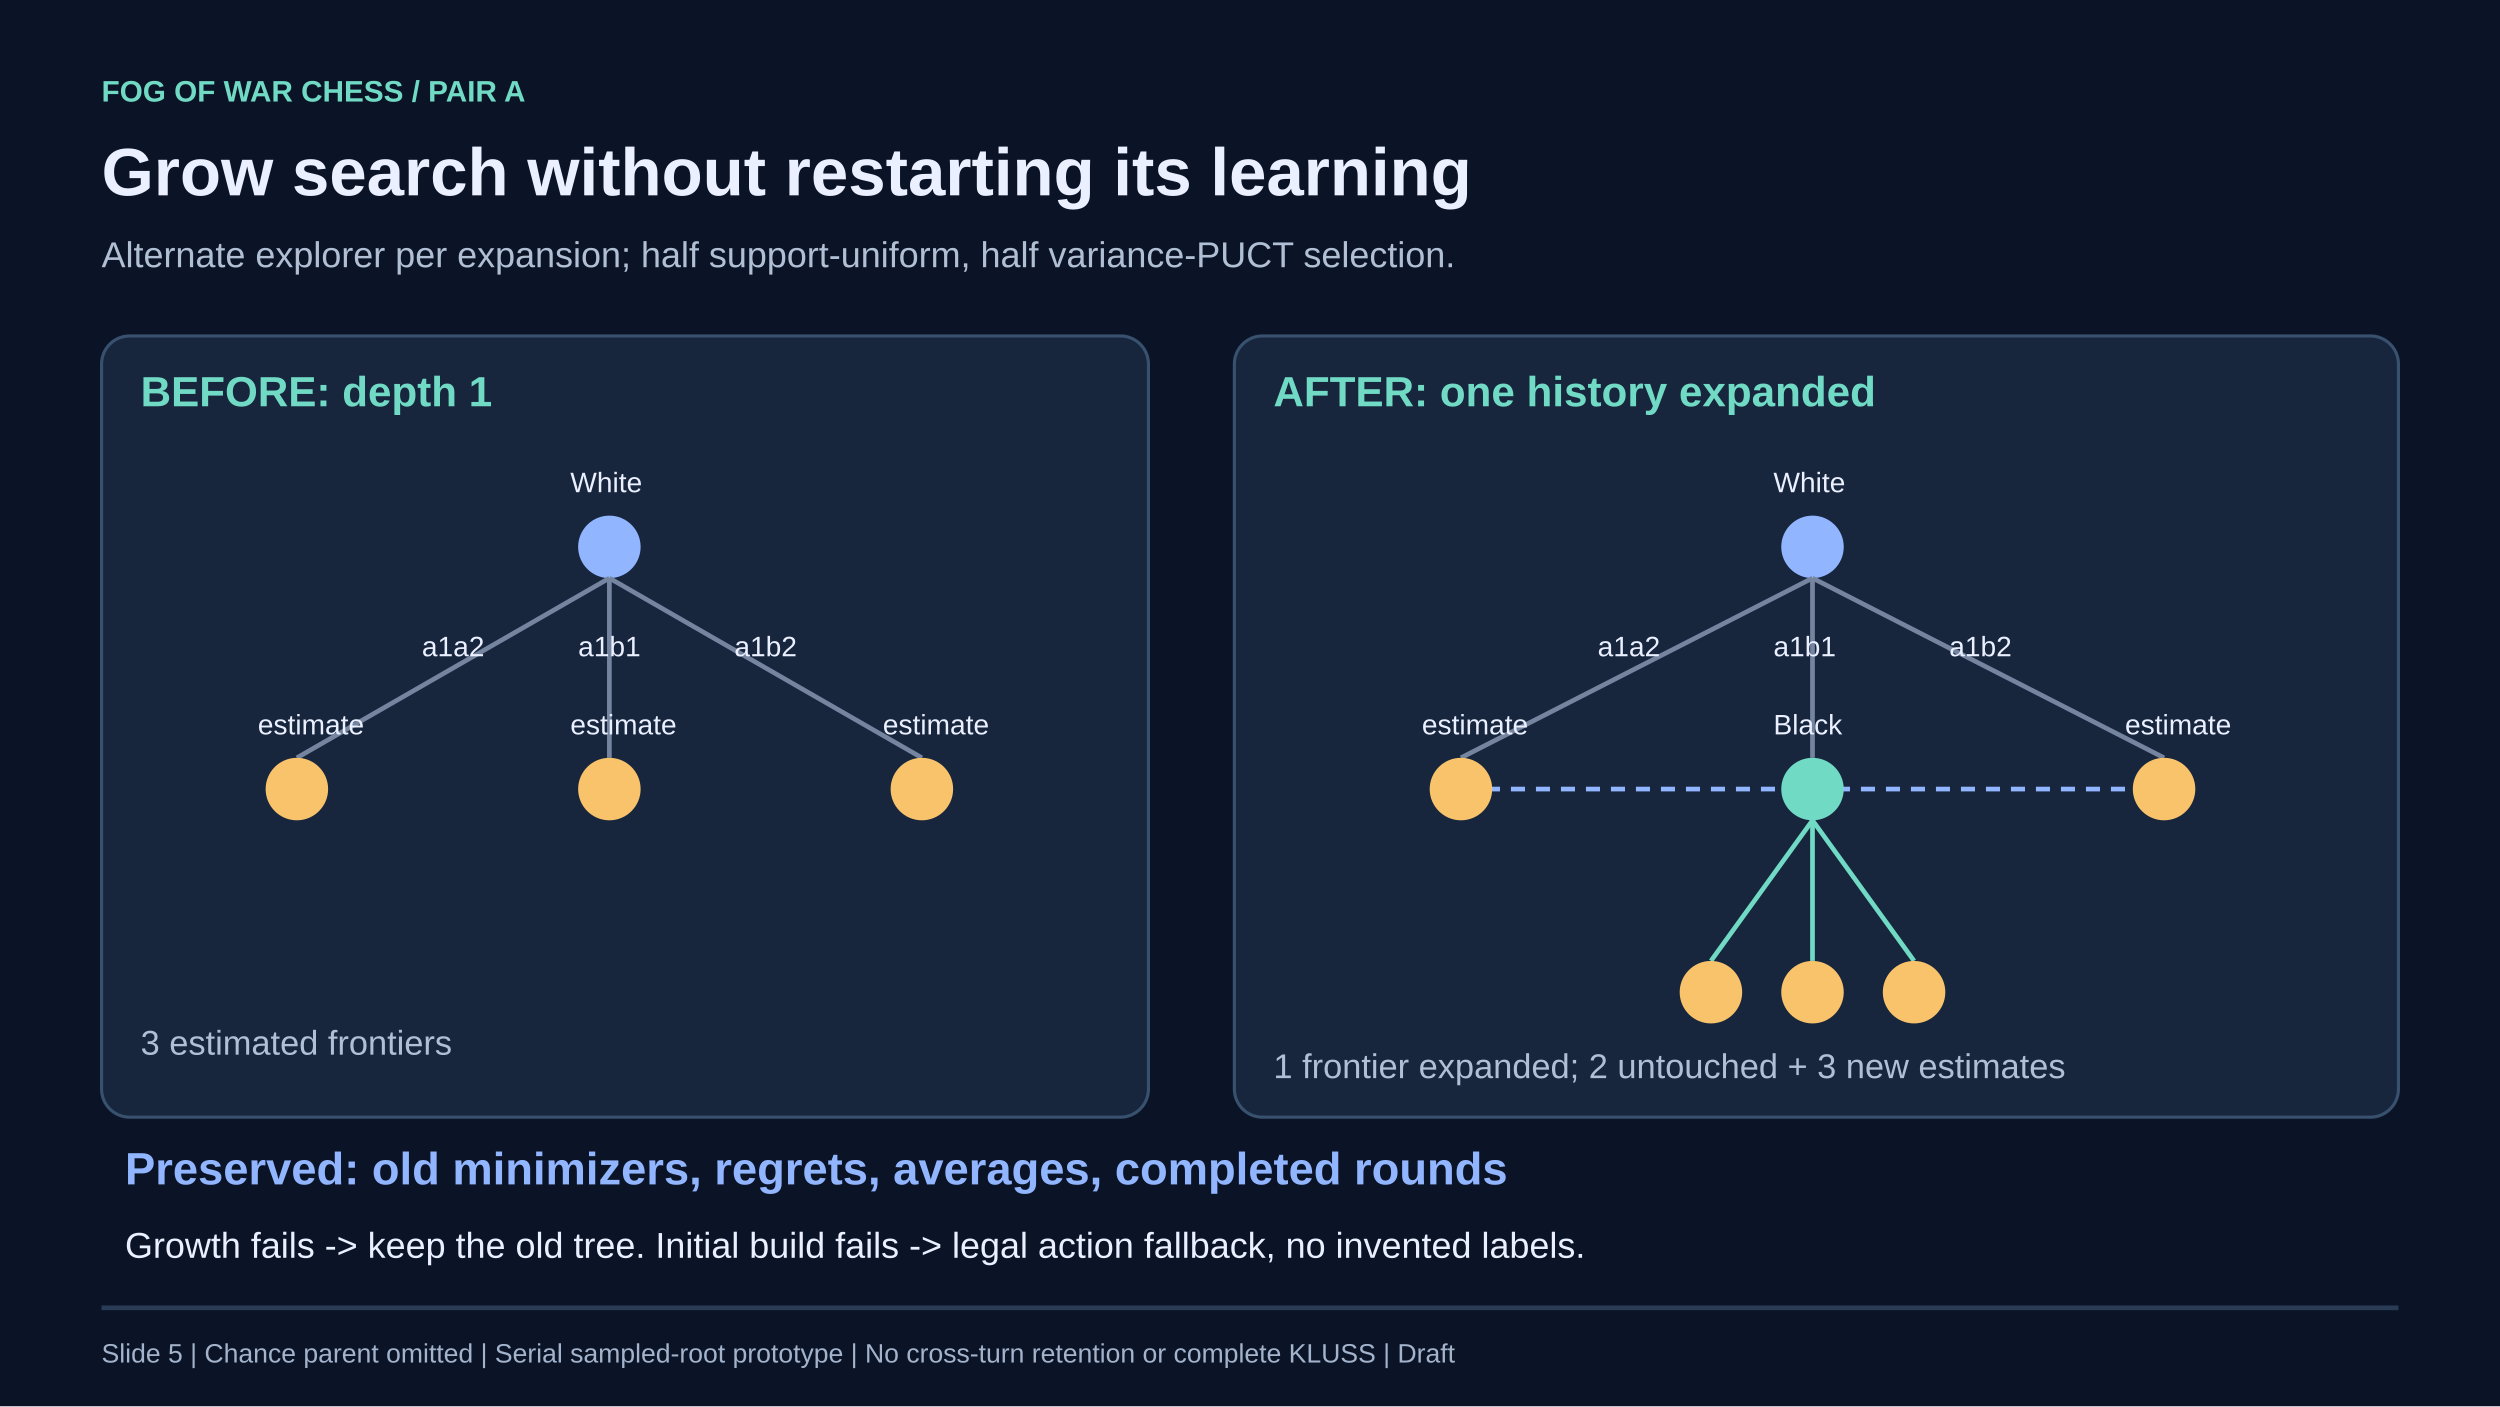
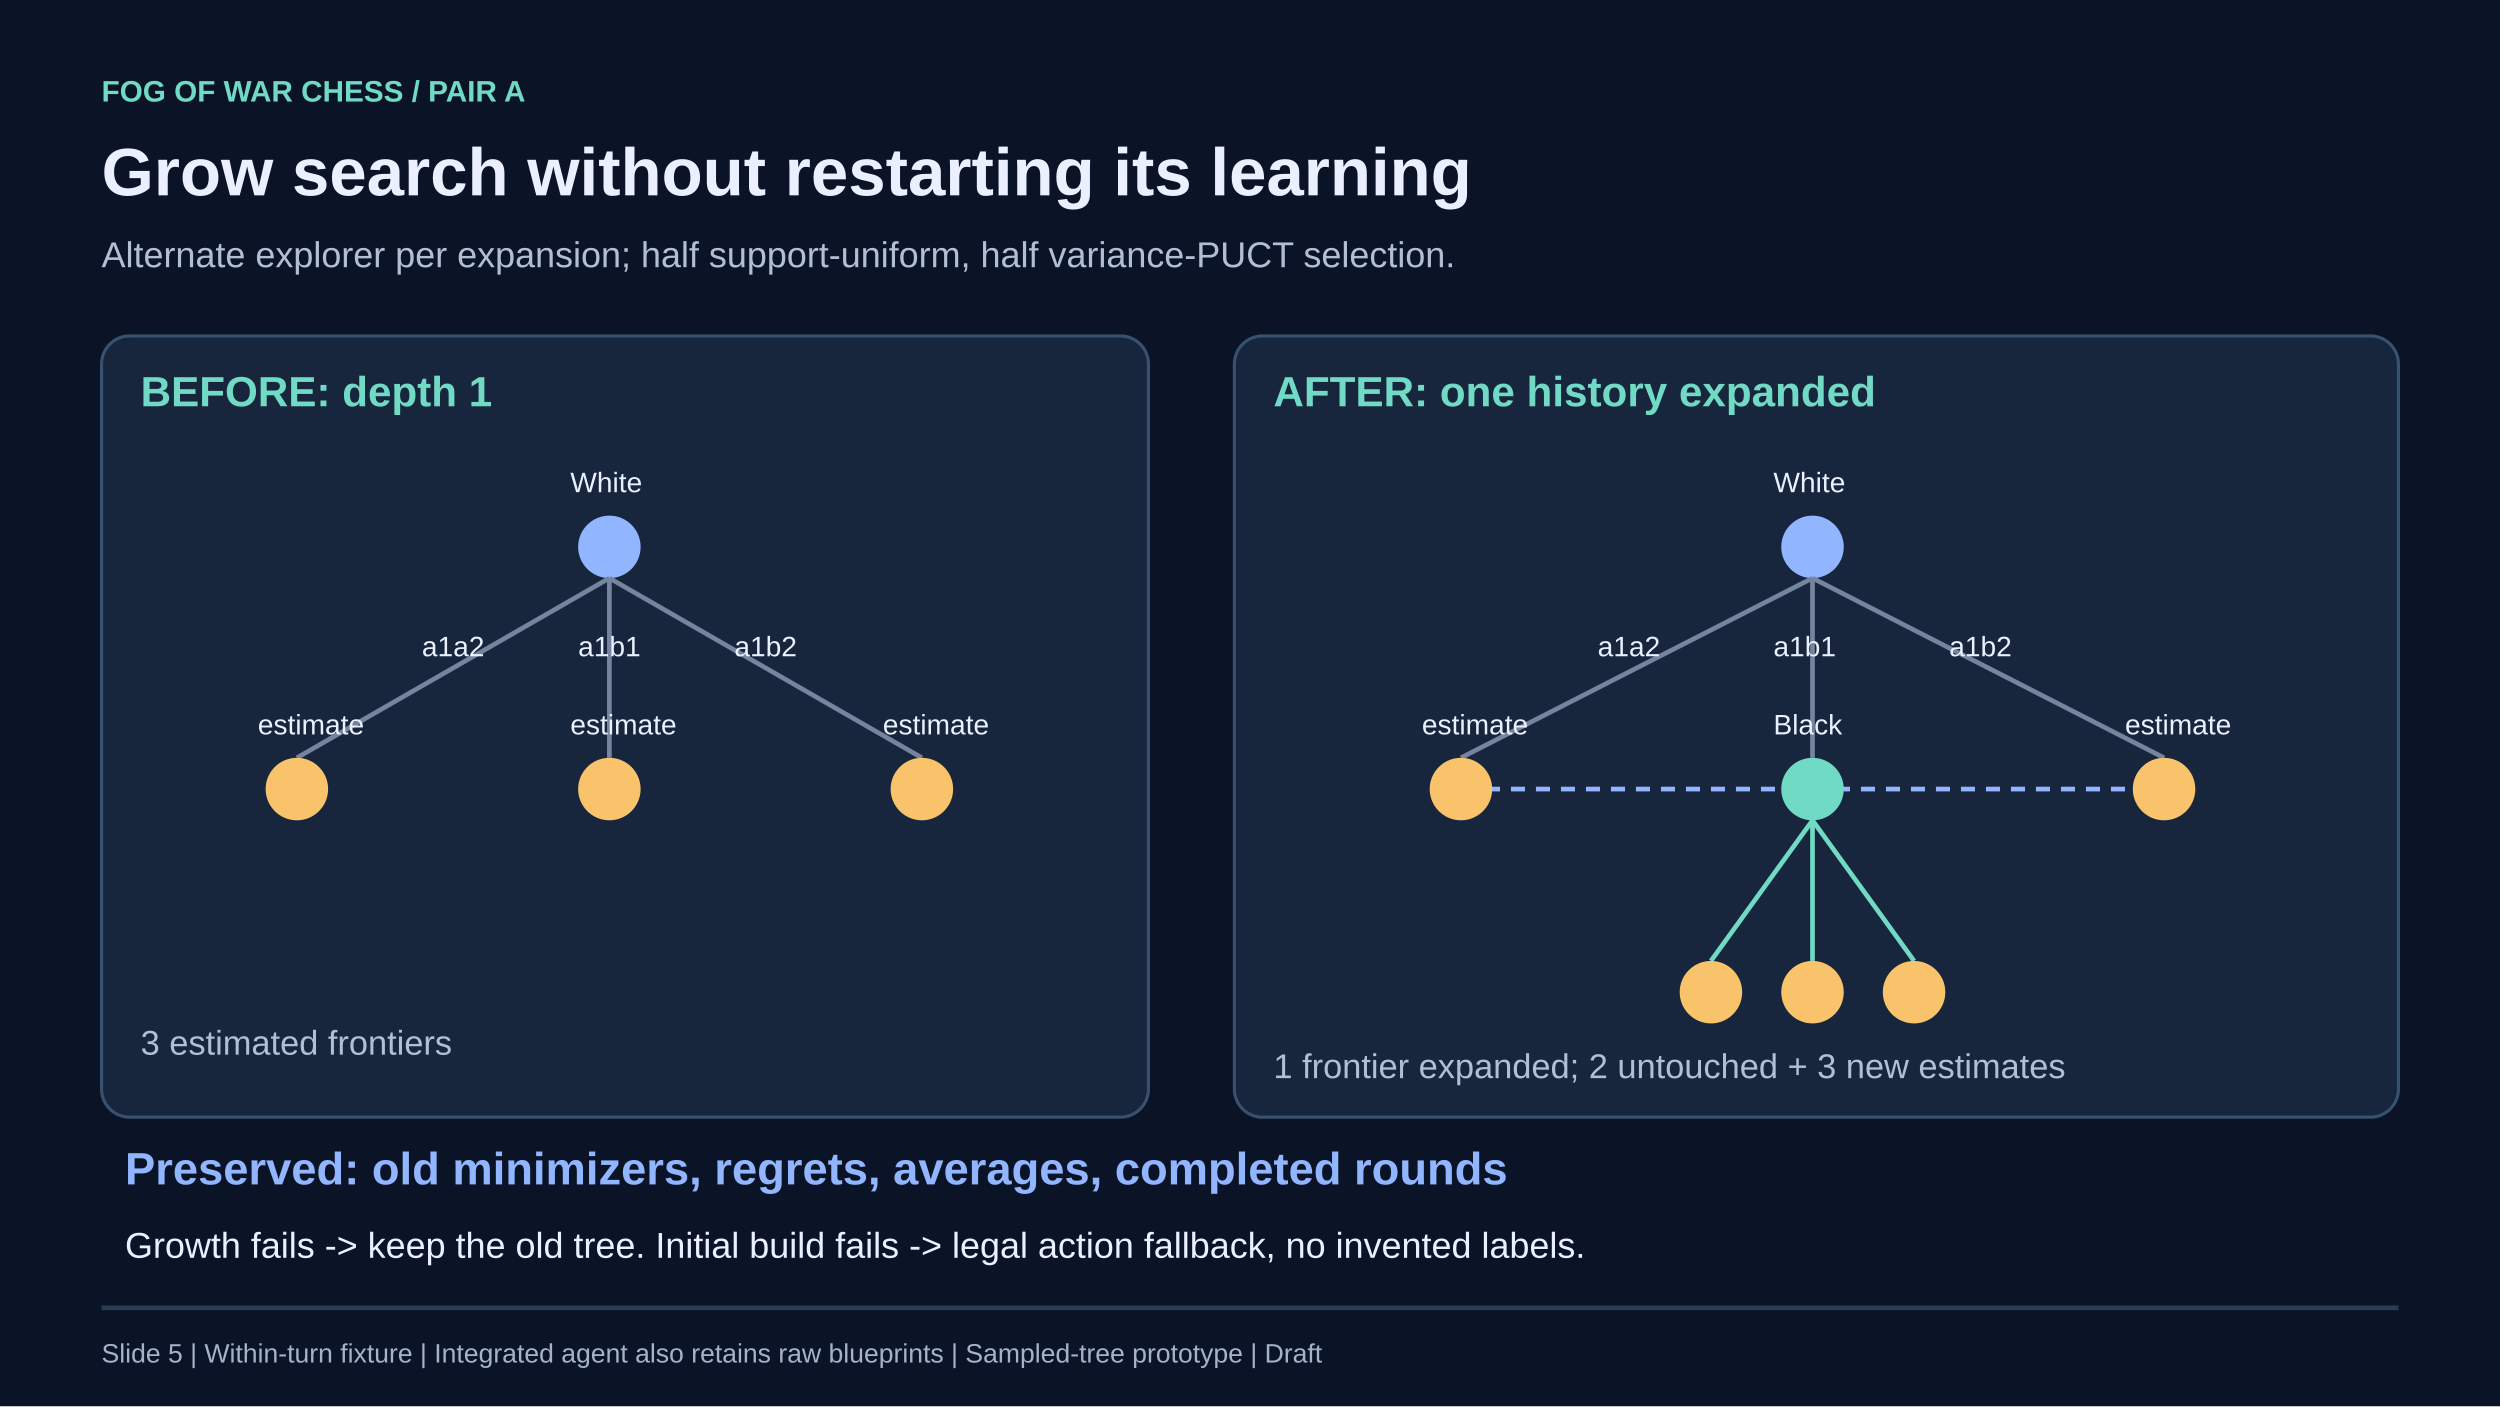
<svg xmlns="http://www.w3.org/2000/svg" width="1600" height="900" viewBox="0 0 1600 900">
  <rect width="1600" height="900" fill="#0b1426" />
  <g font-family="Segoe UI,Arial,sans-serif">
    <text x="65" y="65" font-size="19" fill="#70dac5" font-weight="600">FOG OF WAR CHESS / PAIR A</text>
    <text x="65" y="125" font-size="43" fill="#eaf0ff" font-weight="700">Grow search without restarting its learning</text>
    <text x="65" y="171" font-size="23" fill="#b1bfd5" font-weight="400">Alternate explorer per expansion; half support-uniform, half variance-PUCT selection.</text>
    <rect x="65" y="215" width="670" height="500" rx="18" fill="#17253d" stroke="#38516e" stroke-width="2" />
    <rect x="790" y="215" width="745" height="500" rx="18" fill="#17253d" stroke="#38516e" stroke-width="2" />
    <text x="90" y="260" font-size="27" fill="#70dac5" font-weight="600">BEFORE: depth 1</text>
    <text x="815" y="260" font-size="27" fill="#70dac5" font-weight="600">AFTER: one history expanded</text>
    <circle cx="390" cy="350" r="20" fill="#91b5ff" />
    <text x="365" y="315" font-size="18" fill="#eaf0ff" font-weight="400">White</text>
    <circle cx="1160" cy="350" r="20" fill="#91b5ff" />
    <text x="1135" y="315" font-size="18" fill="#eaf0ff" font-weight="400">White</text>
    <line x1="935" y1="505" x2="1385" y2="505" stroke="#91b5ff" stroke-width="3" stroke-dasharray="9 7" />
    <line x1="390" y1="370" x2="190" y2="485" stroke="#76859f" stroke-width="3" />
    <text x="270.0" y="420" font-size="18" fill="#eaf0ff" font-weight="400">a1a2</text>
    <circle cx="190" cy="505" r="20" fill="#f8c36a" />
    <text x="165" y="470" font-size="18" fill="#eaf0ff" font-weight="400">estimate</text>
    <line x1="1160" y1="370" x2="935" y2="485" stroke="#76859f" stroke-width="3" />
    <text x="1022.5" y="420" font-size="18" fill="#eaf0ff" font-weight="400">a1a2</text>
    <circle cx="935" cy="505" r="20" fill="#f8c36a" />
    <text x="910" y="470" font-size="18" fill="#eaf0ff" font-weight="400">estimate</text>
    <line x1="390" y1="370" x2="390" y2="485" stroke="#76859f" stroke-width="3" />
    <text x="370.0" y="420" font-size="18" fill="#eaf0ff" font-weight="400">a1b1</text>
    <circle cx="390" cy="505" r="20" fill="#f8c36a" />
    <text x="365" y="470" font-size="18" fill="#eaf0ff" font-weight="400">estimate</text>
    <line x1="1160" y1="370" x2="1160" y2="485" stroke="#76859f" stroke-width="3" />
    <text x="1135.0" y="420" font-size="18" fill="#eaf0ff" font-weight="400">a1b1</text>
    <circle cx="1160" cy="505" r="20" fill="#70dac5" />
    <text x="1135" y="470" font-size="18" fill="#eaf0ff" font-weight="400">Black</text>
    <line x1="1160" y1="525" x2="1095" y2="615" stroke="#70dac5" stroke-width="3" />
    <circle cx="1095" cy="635" r="20" fill="#f8c36a" />
    <text x="1070" y="600" font-size="18" fill="#eaf0ff" font-weight="400" />
    <line x1="1160" y1="525" x2="1160" y2="615" stroke="#70dac5" stroke-width="3" />
    <circle cx="1160" cy="635" r="20" fill="#f8c36a" />
    <text x="1135" y="600" font-size="18" fill="#eaf0ff" font-weight="400" />
    <line x1="1160" y1="525" x2="1225" y2="615" stroke="#70dac5" stroke-width="3" />
    <circle cx="1225" cy="635" r="20" fill="#f8c36a" />
    <text x="1200" y="600" font-size="18" fill="#eaf0ff" font-weight="400" />
    <line x1="390" y1="370" x2="590" y2="485" stroke="#76859f" stroke-width="3" />
    <text x="470.0" y="420" font-size="18" fill="#eaf0ff" font-weight="400">a1b2</text>
    <circle cx="590" cy="505" r="20" fill="#f8c36a" />
    <text x="565" y="470" font-size="18" fill="#eaf0ff" font-weight="400">estimate</text>
    <line x1="1160" y1="370" x2="1385" y2="485" stroke="#76859f" stroke-width="3" />
    <text x="1247.5" y="420" font-size="18" fill="#eaf0ff" font-weight="400">a1b2</text>
    <circle cx="1385" cy="505" r="20" fill="#f8c36a" />
    <text x="1360" y="470" font-size="18" fill="#eaf0ff" font-weight="400">estimate</text>
    <text x="90" y="675" font-size="22" fill="#b1bfd5" font-weight="400">3 estimated frontiers</text>
    <text x="815" y="690" font-size="22" fill="#b1bfd5" font-weight="400">1 frontier expanded; 2 untouched + 3 new estimates</text>
    <text x="80" y="758" font-size="29" fill="#91b5ff" font-weight="600">Preserved: old minimizers, regrets, averages, completed rounds</text>
    <text x="80" y="805" font-size="23" fill="#eaf0ff" font-weight="400">Growth fails -&gt; keep the old tree. Initial build fails -&gt; legal action fallback, no invented labels.</text>
    <line x1="65" y1="837" x2="1535" y2="837" stroke="#293b55" stroke-width="3" />
-     <text x="65" y="872" font-size="17" fill="#a3b3cc" font-weight="400">Slide 5 | Chance parent omitted | Serial sampled-root prototype | No cross-turn retention or complete KLUSS | Draft</text>
+     <text x="65" y="872" font-size="17" fill="#a3b3cc" font-weight="400">Slide 5 | Within-turn fixture | Integrated agent also retains raw blueprints | Sampled-tree prototype | Draft</text>
  </g>
</svg>
